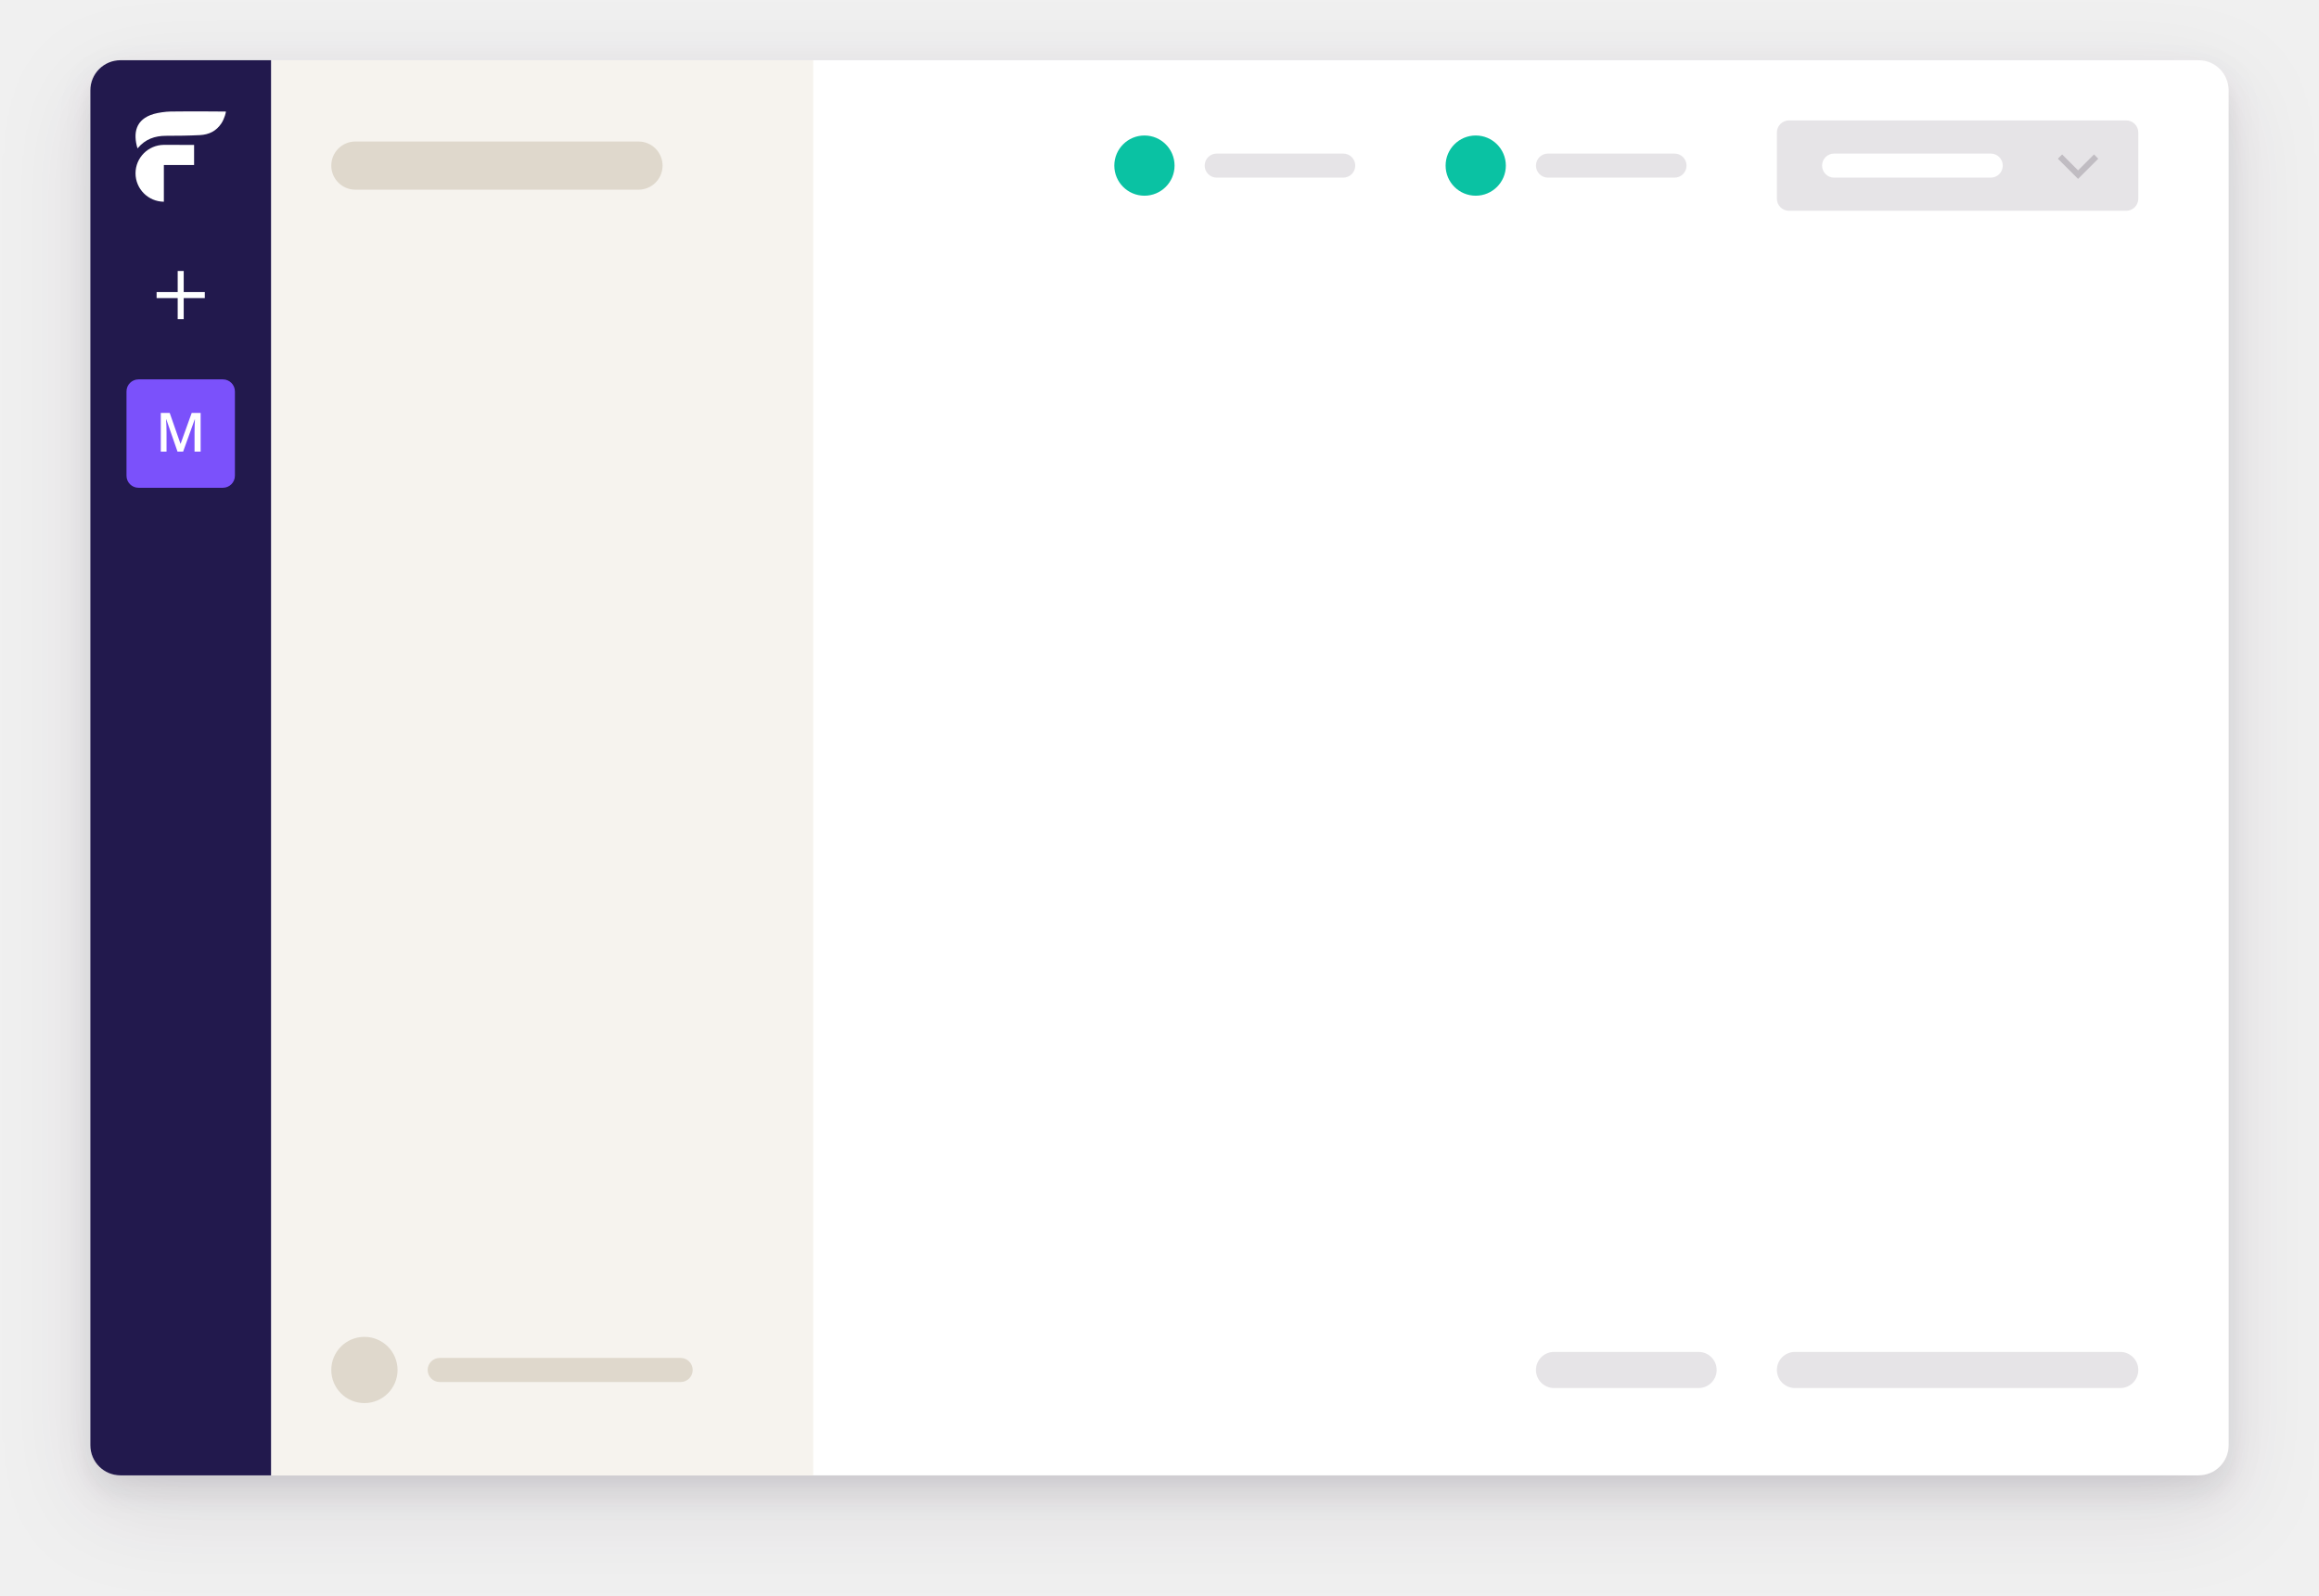
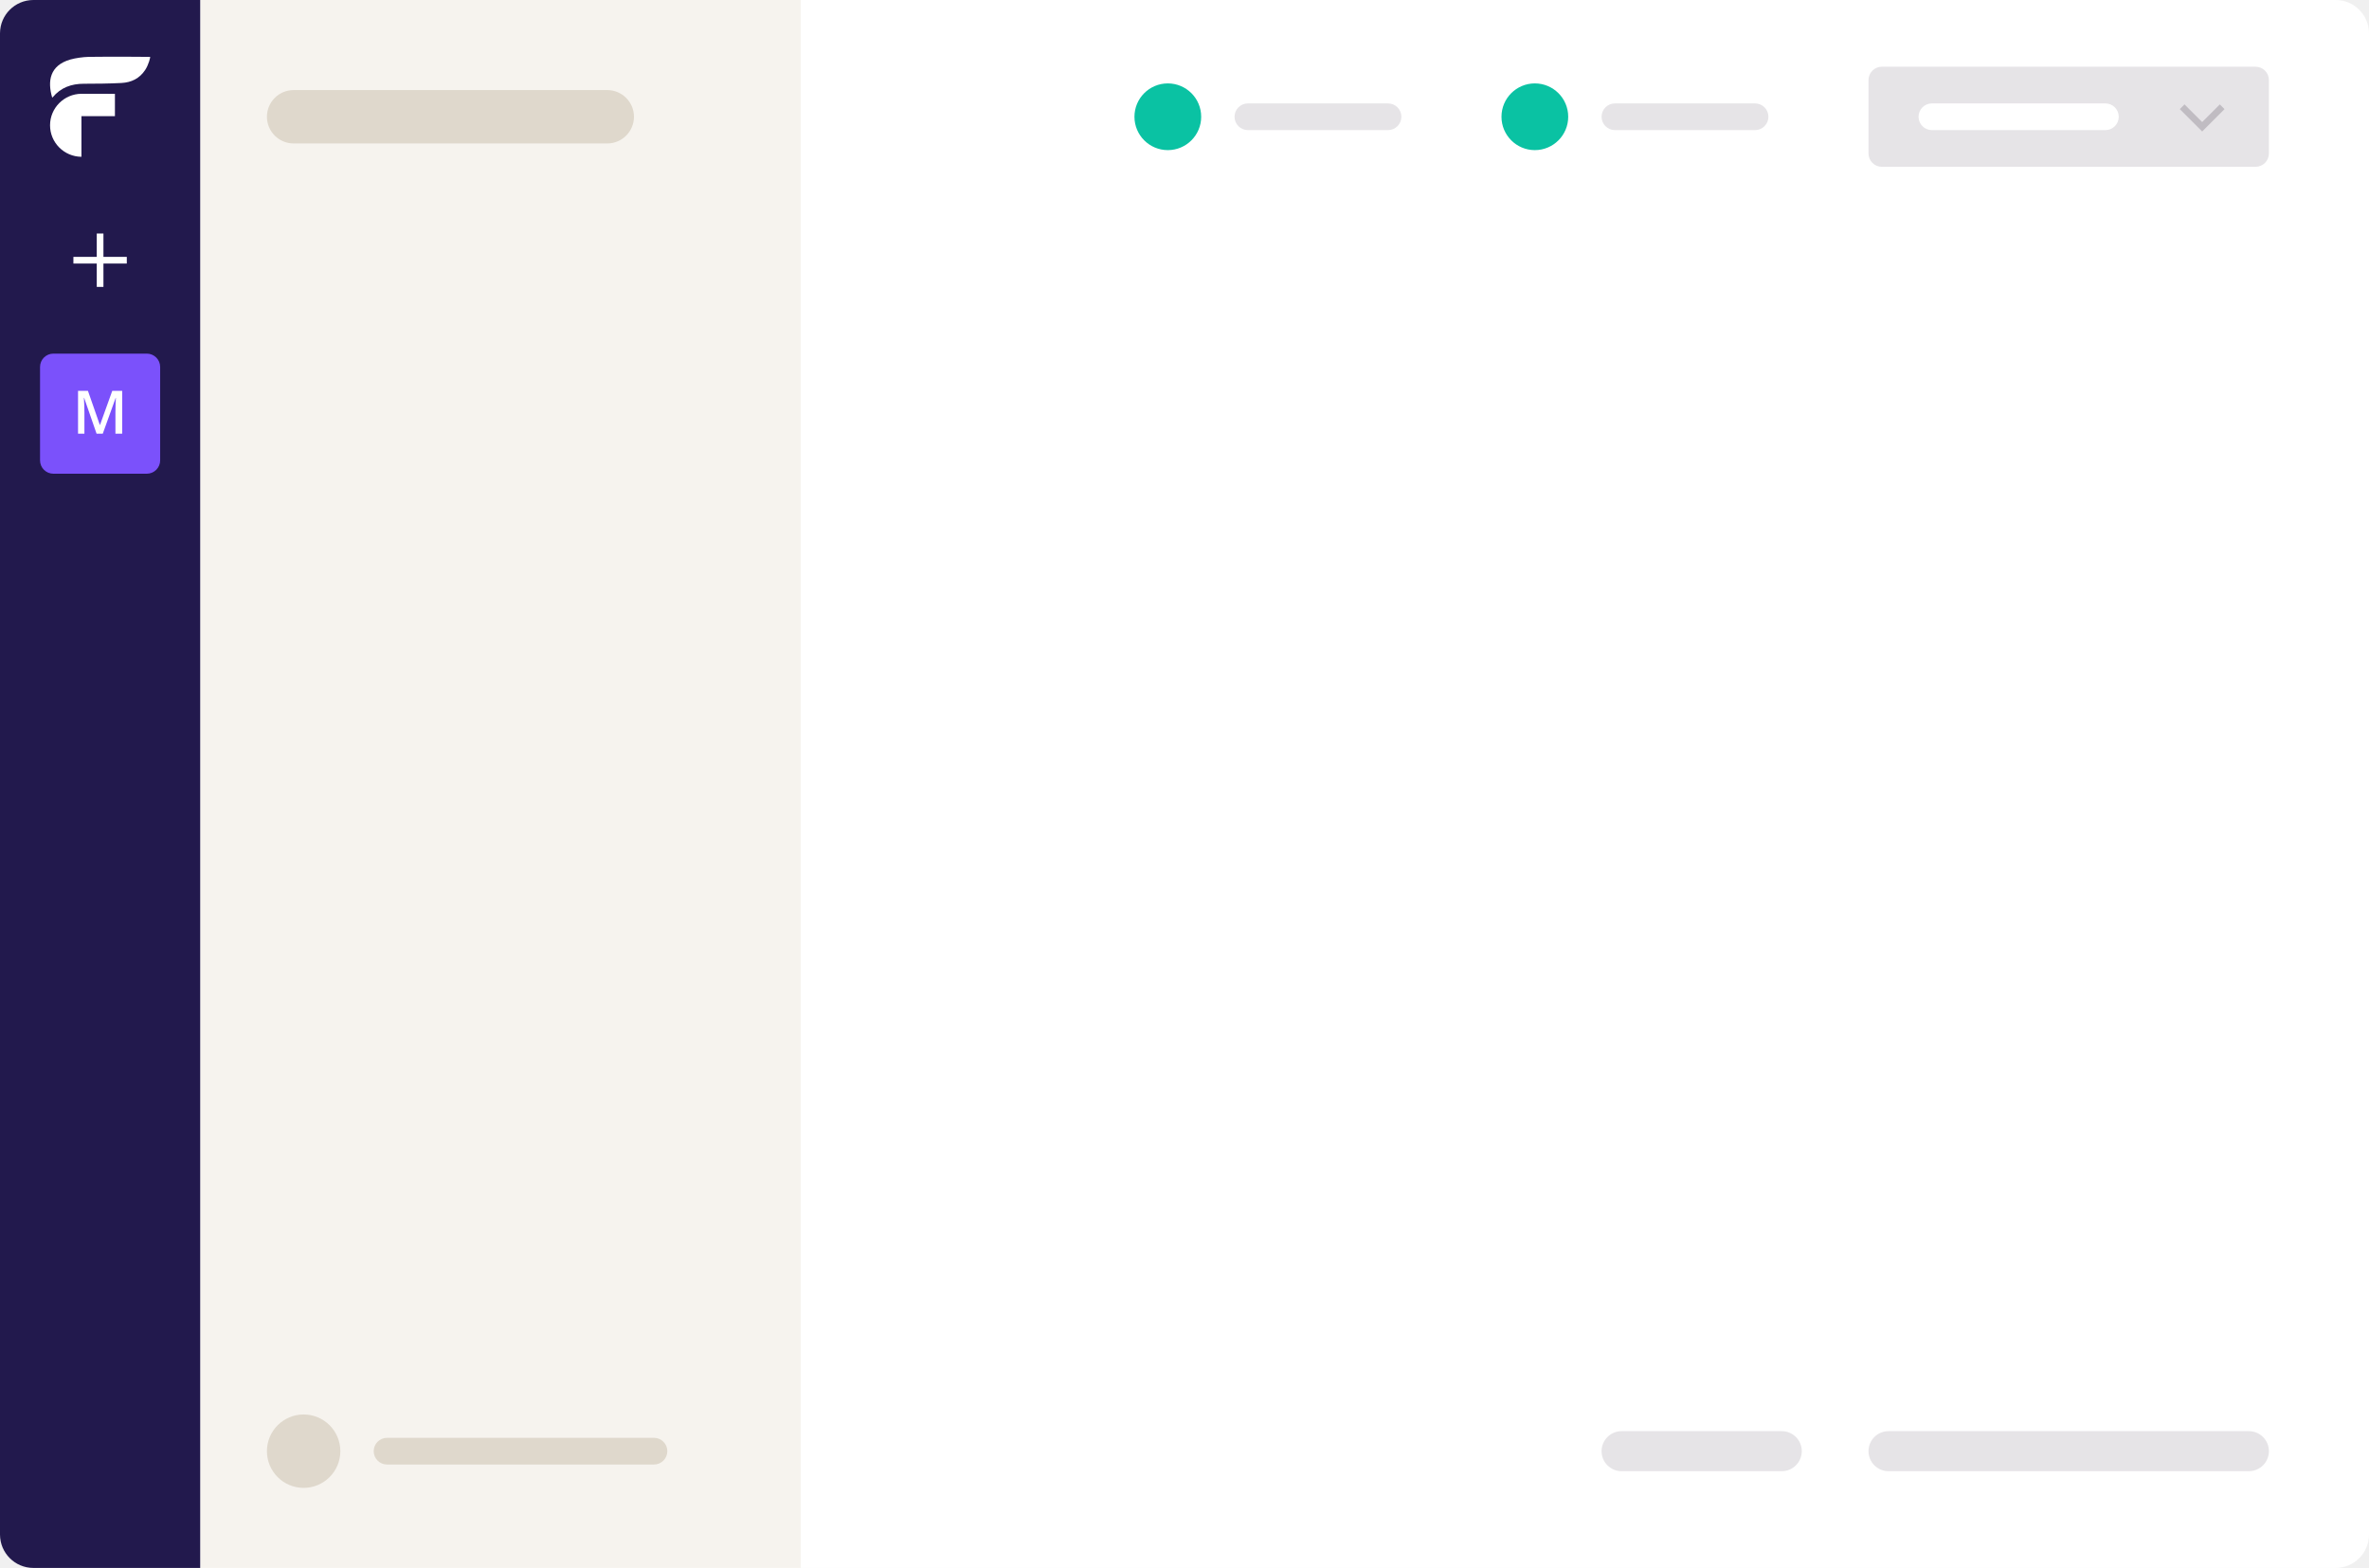
- <svg xmlns="http://www.w3.org/2000/svg" width="770" height="530" viewBox="0 0 770 530" fill="none">
-   <g filter="url(#filter0_dd)">
-     <rect x="30" y="20" width="710" height="470" rx="10" fill="white" />
-   </g>
-   <rect x="590" y="449" width="120" height="12" rx="6" fill="#E6E4E7" />
-   <rect x="510" y="449" width="60" height="12" rx="6" fill="#E6E4E7" />
-   <rect x="90" y="20" width="180" height="470" fill="#F6F3EE" />
-   <circle cx="121" cy="455" r="11" fill="#DFD8CC" />
-   <rect x="142" y="451" width="88" height="8" rx="4" fill="#DFD8CC" />
-   <rect x="110" y="47" width="110" height="16" rx="8" fill="#DFD8CC" />
-   <path d="M30 30C30 24.477 34.477 20 40 20H90V490H40C34.477 490 30 485.523 30 480V30Z" fill="#22194D" />
-   <path d="M59 99V106H61V99H68V97H61V90H59V97H52V99H59Z" fill="white" />
-   <rect x="42" y="126" width="36" height="36" rx="4" fill="#7B51FB" />
-   <path d="M58.945 150L55.219 139.269H55.148C55.248 140.862 55.298 142.356 55.298 143.751V150H53.391V137.15H56.352L59.921 147.372H59.974L63.648 137.15H66.618V150H64.597V143.646C64.597 143.007 64.611 142.175 64.641 141.149C64.676 140.124 64.705 139.503 64.728 139.286H64.658L60.8 150H58.945Z" fill="white" />
-   <path d="M51.059 37.847C44.91 39.623 44.186 44.316 45.634 49.222C45.649 49.218 45.665 49.215 45.681 49.211C45.718 49.204 45.754 49.197 45.773 49.174C48.221 46.233 51.406 45.105 55.12 45.103C58.87 45.102 62.625 45.066 66.369 44.874C69.41 44.719 71.817 43.523 73.507 40.975C74.54 39.417 75.129 37.061 74.976 37.049C74.697 37.026 62.5 36.953 56.609 37.046C54.996 37.071 52.618 37.397 51.059 37.847Z" fill="white" />
-   <path d="M54.409 48.111L64.445 48.129V54.813H54.409V67C49.205 66.955 45 62.744 45 57.556C45 52.367 49.205 48.156 54.409 48.111Z" fill="white" />
-   <circle cx="380" cy="55" r="10" fill="#0AC2A3" />
-   <rect x="400" y="51" width="50" height="8" rx="4" fill="#E6E4E7" />
-   <circle cx="490" cy="55" r="10" fill="#0AC2A3" />
-   <rect x="510" y="51" width="50" height="8" rx="4" fill="#E6E4E7" />
-   <rect x="590" y="40" width="120" height="30" rx="4" fill="#E6E4E7" />
-   <path fill-rule="evenodd" clip-rule="evenodd" d="M683.293 52.707L684.707 51.293L690 56.586L695.293 51.293L696.707 52.707L690 59.414L683.293 52.707Z" fill="#C0BCC2" />
-   <rect x="605" y="51" width="60" height="8" rx="4" fill="white" />
-   <defs>
-     <filter id="filter0_dd" x="0" y="0" width="770" height="530" filterUnits="userSpaceOnUse" color-interpolation-filters="sRGB">
-       <feFlood flood-opacity="0" result="BackgroundImageFix" />
-       <feColorMatrix in="SourceAlpha" type="matrix" values="0 0 0 0 0 0 0 0 0 0 0 0 0 0 0 0 0 0 127 0" />
-       <feOffset dy="5" />
-       <feGaussianBlur stdDeviation="5" />
-       <feColorMatrix type="matrix" values="0 0 0 0 0.118 0 0 0 0 0.051 0 0 0 0 0.149 0 0 0 0.1 0" />
-       <feBlend mode="normal" in2="BackgroundImageFix" result="effect1_dropShadow" />
-       <feColorMatrix in="SourceAlpha" type="matrix" values="0 0 0 0 0 0 0 0 0 0 0 0 0 0 0 0 0 0 127 0" />
-       <feOffset dy="10" />
-       <feGaussianBlur stdDeviation="15" />
-       <feColorMatrix type="matrix" values="0 0 0 0 0.118 0 0 0 0 0.051 0 0 0 0 0.149 0 0 0 0.1 0" />
-       <feBlend mode="normal" in2="effect1_dropShadow" result="effect2_dropShadow" />
-       <feBlend mode="normal" in="SourceGraphic" in2="effect2_dropShadow" result="shape" />
-     </filter>
-   </defs>
+ <svg xmlns="http://www.w3.org/2000/svg" width="710" height="470" viewBox="0 0 710 470" fill="none">
+   <rect width="710" height="470" rx="10" fill="white" />
+   <rect x="560" y="429" width="120" height="12" rx="6" fill="#E6E4E7" />
+   <rect x="480" y="429" width="60" height="12" rx="6" fill="#E6E4E7" />
+   <rect x="60" width="180" height="470" fill="#F6F3EE" />
+   <circle cx="91" cy="435" r="11" fill="#DFD8CC" />
+   <rect x="112" y="431" width="88" height="8" rx="4" fill="#DFD8CC" />
+   <rect x="80" y="27" width="110" height="16" rx="8" fill="#DFD8CC" />
+   <path d="M0 10C0 4.477 4.477 0 10 0H60V470H10C4.477 470 0 465.523 0 460V10Z" fill="#22194D" />
+   <path d="M29 79V86H31V79H38V77H31V70H29V77H22V79H29Z" fill="white" />
+   <rect x="12" y="106" width="36" height="36" rx="4" fill="#7B51FB" />
+   <path d="M28.945 130L25.219 119.269H25.148C25.248 120.862 25.298 122.356 25.298 123.751V130H23.391V117.15H26.352L29.921 127.372H29.974L33.648 117.15H36.618V130H34.597V123.646C34.597 123.007 34.611 122.175 34.641 121.149C34.676 120.124 34.705 119.503 34.728 119.286H34.658L30.8 130H28.945Z" fill="white" />
+   <path d="M21.059 17.847C14.91 19.623 14.186 24.316 15.634 29.222C15.649 29.218 15.665 29.215 15.681 29.211C15.718 29.204 15.754 29.197 15.773 29.174C18.221 26.233 21.406 25.105 25.12 25.104C28.87 25.102 32.625 25.066 36.369 24.875C39.41 24.719 41.817 23.523 43.507 20.975C44.54 19.417 45.129 17.061 44.976 17.049C44.697 17.026 32.5 16.953 26.609 17.046C24.996 17.071 22.618 17.397 21.059 17.847Z" fill="white" />
+   <path d="M24.409 28.111L34.444 28.129V34.813H24.409V47C19.205 46.955 15 42.744 15 37.556C15 32.367 19.205 28.156 24.409 28.111Z" fill="white" />
+   <circle cx="350" cy="35" r="10" fill="#0AC2A3" />
+   <rect x="370" y="31" width="50" height="8" rx="4" fill="#E6E4E7" />
+   <circle cx="460" cy="35" r="10" fill="#0AC2A3" />
+   <rect x="480" y="31" width="50" height="8" rx="4" fill="#E6E4E7" />
+   <rect x="560" y="20" width="120" height="30" rx="4" fill="#E6E4E7" />
+   <path fill-rule="evenodd" clip-rule="evenodd" d="M653.293 32.707L654.707 31.293L660 36.586L665.293 31.293L666.707 32.707L660 39.414L653.293 32.707Z" fill="#C0BCC2" />
+   <rect x="575" y="31" width="60" height="8" rx="4" fill="white" />
</svg>
